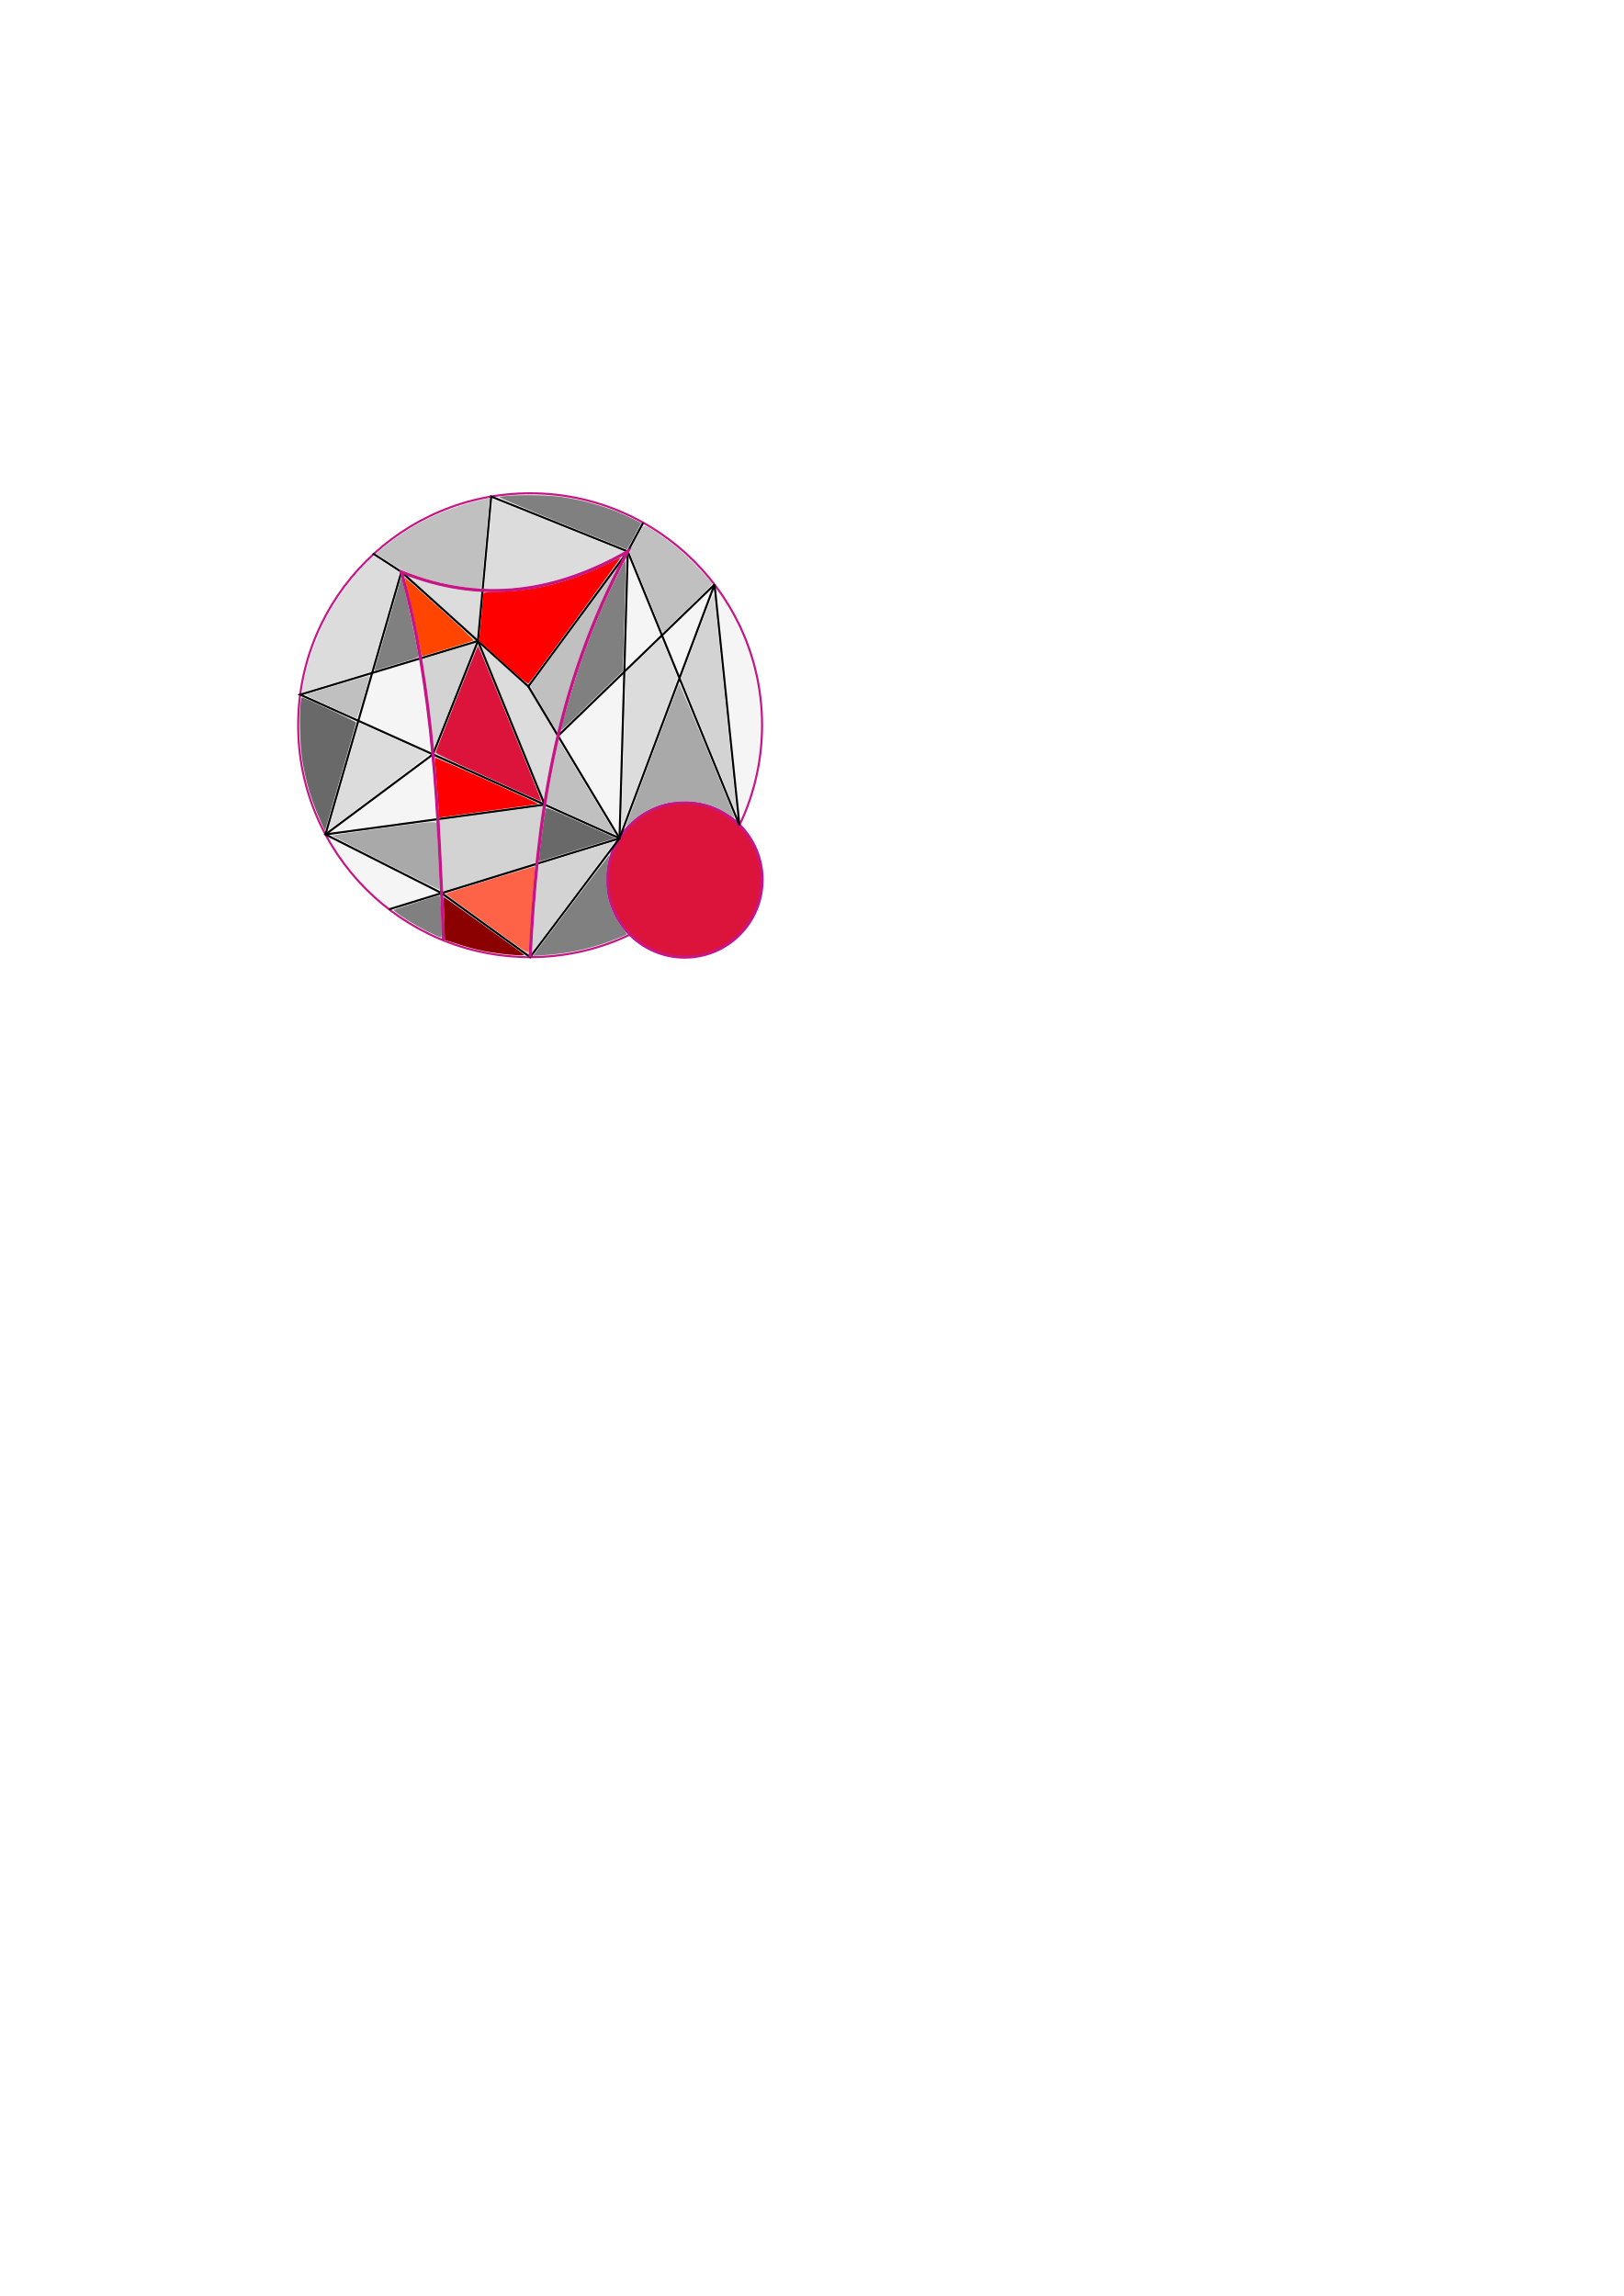
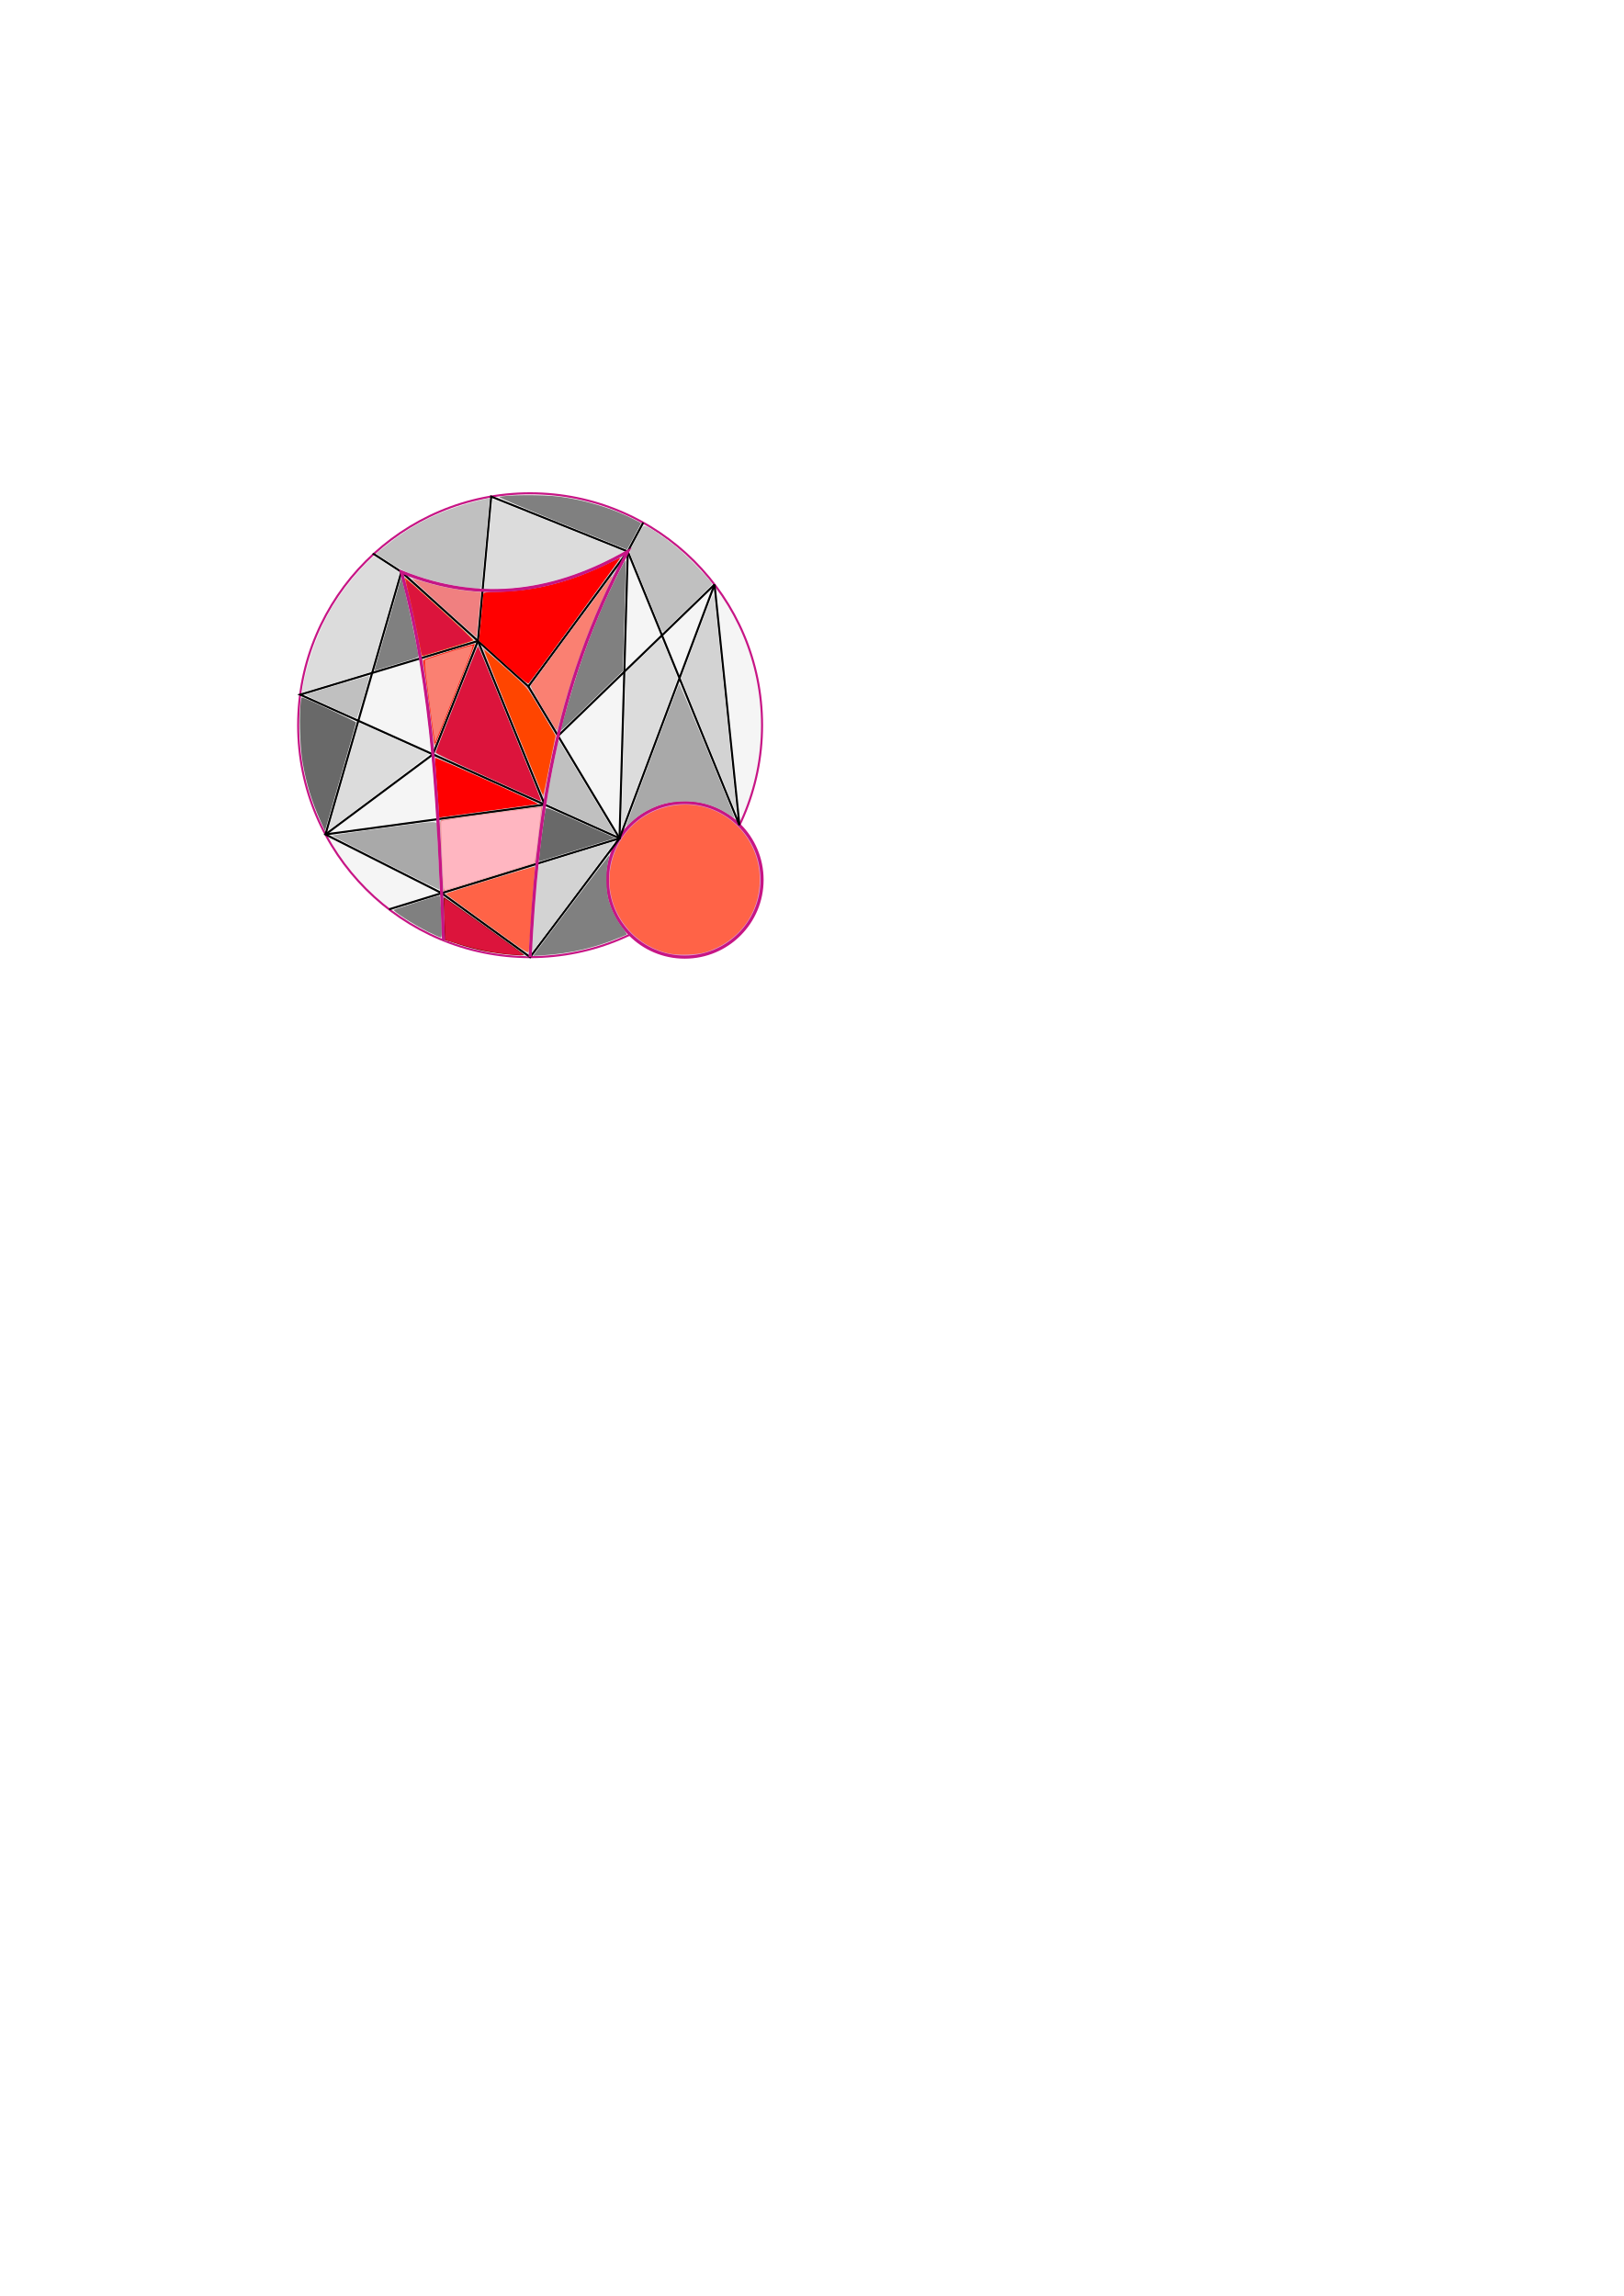
<svg xmlns="http://www.w3.org/2000/svg" width="210mm" height="297mm" viewBox="0 0 210 297" version="1.1" id="svg8">
  <defs id="defs2" />
  <g id="layer1">
    <circle cy="93.809" cx="68.561" id="circle4553" style="fill:#f5f5f5;stroke:#c71585;stroke-width:0.265;stroke-miterlimit:4;stroke-dasharray:none;stroke-opacity:1" r="30" />
-     <path style="fill:#dc143c;fill-opacity:1;stroke:#c71585;stroke-width:0.4;stroke-miterlimit:4;stroke-dasharray:none;stroke-opacity:1" d="m 98.561,113.809 a 10,10 0 0 1 -10,10 10,10 0 0 1 -10,-10 10,10 0 0 1 10,-10 10,10 0 0 1 10,10 z" id="path21" />
+     <path style="fill:#dda0dd;fill-opacity:1;stroke:#c71585;stroke-width:0.4;stroke-miterlimit:4;stroke-dasharray:none;stroke-opacity:1" d="m 98.561,113.809 a 10,10 0 0 1 -10,10 10,10 0 0 1 -10,-10 10,10 0 0 1 10,-10 10,10 0 0 1 10,10 z" id="path21" />
    <path style="fill:#dcdcdc;stroke:#4b0082;stroke-width:0.265px;stroke-linecap:butt;stroke-linejoin:miter;stroke-opacity:1;fill-opacity:1" d="M 57.372,121.644 C 56.712,105.465 56.146,89.262 51.909,73.977 62.503,78.259 72.128,76.53 81.193,71.335 71.543,89.202 69.44,106.548 68.561,123.809" id="path4561" />
    <path style="fill:none;stroke:#000000;stroke-width:0.265px;stroke-linecap:butt;stroke-linejoin:miter;stroke-opacity:1" d="M 51.909,73.977 C 68.331,88.791 68.331,88.791 68.331,88.791 L 81.193,71.335 83.185,67.615" id="path4563" />
    <path style="fill:none;stroke:#000000;stroke-width:0.265px;stroke-linecap:butt;stroke-linejoin:miter;stroke-opacity:1" d="m 68.331,88.791 c 11.794,19.647 11.794,19.647 11.794,19.647 l -29.805,9.188" id="path4567" />
    <path style="fill:none;stroke:#000000;stroke-width:0.265px;stroke-linecap:butt;stroke-linejoin:miter;stroke-opacity:1" d="M 80.125,108.439 38.822,89.856 61.815,82.913" id="path4569" />
    <path style="fill:none;stroke:#000000;stroke-width:0.265px;stroke-linecap:butt;stroke-linejoin:miter;stroke-opacity:1" d="M 63.53,64.234 61.815,82.913 55.992,97.581 42.095,107.936 57.119,115.531 68.561,123.809 80.125,108.439 92.412,75.612 95.632,106.738 81.193,71.335 Z" id="path4571" />
    <path style="fill:none;stroke:#000000;stroke-width:0.265px;stroke-linecap:butt;stroke-linejoin:miter;stroke-opacity:1" d="M 80.125,108.439 C 81.193,71.335 81.193,71.335 81.193,71.335" id="path4573" />
    <path style="fill:none;stroke:#000000;stroke-width:0.265px;stroke-linecap:butt;stroke-linejoin:miter;stroke-opacity:1" d="m 51.909,73.977 c -3.58,-2.319 -3.58,-2.319 -3.58,-2.319 l 0.051,-0.047" id="path4575" />
    <path style="fill:none;stroke:#000000;stroke-width:0.265px;stroke-linecap:butt;stroke-linejoin:miter;stroke-opacity:1" d="m 42.095,107.937 28.343,-3.856" id="path4577" />
    <path style="fill:#ffff00;stroke:#000000;stroke-width:0.265px;stroke-linecap:butt;stroke-linejoin:miter;stroke-opacity:1" d="m 61.815,82.913 c 8.624,21.167 8.624,21.167 8.624,21.167" id="path4579" />
    <path style="fill:none;stroke:#000000;stroke-width:0.265px;stroke-linecap:butt;stroke-linejoin:miter;stroke-opacity:1" d="M 51.909,73.977 C 42.096,107.937 42.096,107.937 42.096,107.937" id="path4581" />
    <path style="fill:none;stroke:#000000;stroke-width:0.265px;stroke-linecap:butt;stroke-linejoin:miter;stroke-opacity:1" d="M 72.172,95.189 92.413,75.613" id="path4583" />
    <path style="fill:#dcdcdc;fill-opacity:1;stroke:none;stroke-width:0.467;stroke-miterlimit:4;stroke-dasharray:none;stroke-opacity:1" d="m 160.726,404.926 c 0.15,-0.481 3.542,-12.194 7.537,-26.03 3.995,-13.836 7.323,-25.215 7.396,-25.288 0.162,-0.162 33.452,14.761 33.937,15.213 0.27,0.251 -45.812,35.026 -48.51,36.608 -0.468,0.274 -0.561,0.143 -0.359,-0.503 z" id="path4587" transform="scale(0.2645833)" />
    <path style="fill:#dcdcdc;fill-opacity:1;stroke:none;stroke-width:0.467;stroke-miterlimit:4;stroke-dasharray:none;stroke-opacity:1" d="m 147.783,337.067 c 2.439,-14.515 8.565,-30.865 15.844,-42.288 4.742,-7.442 13.549,-18.175 17.778,-21.666 l 1.514,-1.25 6.22,4.022 6.22,4.022 -4.41,15.241 c -2.426,8.383 -5.591,19.304 -7.035,24.27 l -2.624,9.029 -16.776,5.064 c -9.227,2.785 -16.823,5.065 -16.88,5.067 -0.058,0.002 0.01,-0.678 0.15,-1.511 z" id="path4589" transform="scale(0.2645833)" />
    <path style="fill:#dcdcdc;fill-opacity:1;stroke:none;stroke-width:0.467;stroke-miterlimit:4;stroke-dasharray:none;stroke-opacity:1" d="m 238.7,266.038 c 1.106,-11.963 2.093,-21.832 2.193,-21.931 0.203,-0.203 63.198,25.003 63.809,25.532 0.548,0.475 -12.419,6.878 -19.587,9.671 -14.598,5.689 -28.346,8.478 -41.783,8.478 h -6.643 z" id="path4591" transform="scale(0.2645833)" />
    <path style="fill:#dcdcdc;fill-opacity:1;stroke:none;stroke-width:0.467;stroke-miterlimit:4;stroke-dasharray:none;stroke-opacity:1" d="m 315.748,289.432 -8.044,-19.759 3.146,-5.97 c 1.731,-3.284 3.341,-6.219 3.578,-6.523 0.317,-0.406 1.352,0.006 3.891,1.547 10.046,6.099 20.606,15.395 28.271,24.887 l 1.709,2.116 -9.412,9.104 c -5.177,5.007 -10.691,10.286 -12.253,11.731 l -2.841,2.627 z" id="path4593" transform="scale(0.2645833)" />
    <path style="fill:#dcdcdc;fill-opacity:1;stroke:none;stroke-width:0.467;stroke-miterlimit:4;stroke-dasharray:none;stroke-opacity:1" d="m 303.879,398.461 c 0.137,-3.844 0.65,-21.089 1.141,-38.321 l 0.892,-31.331 7.982,-7.8 c 4.39,-4.29 8.329,-8.043 8.753,-8.34 0.682,-0.478 1.215,0.544 4.614,8.844 2.114,5.161 3.841,9.698 3.839,10.081 -0.002,0.383 -6.184,17.158 -13.737,37.277 l -13.733,36.58 z" id="path4595" transform="scale(0.2645833)" />
    <path style="fill:#c0c0c0;fill-opacity:1;stroke:none;stroke-width:0.467;stroke-miterlimit:4;stroke-dasharray:none;stroke-opacity:1" d="m 283.535,400.413 -16.581,-7.511 1.342,-7.705 c 1.245,-7.149 4.482,-22.926 4.76,-23.206 0.067,-0.068 6.062,9.788 13.321,21.901 7.259,12.113 13.501,22.496 13.871,23.073 0.37,0.577 0.492,1.028 0.27,1.004 -0.222,-0.025 -7.864,-3.425 -16.984,-7.556 z" id="path4597" transform="scale(0.2645833)" />
    <path style="fill:#dcdcdc;fill-opacity:1;stroke:none;stroke-width:0.467;stroke-miterlimit:4;stroke-dasharray:none;stroke-opacity:1" d="m 260.118,462.907 c 1.248,-19.521 1.678,-25.546 2.288,-32.06 0.396,-4.229 0.864,-7.817 1.041,-7.974 0.177,-0.157 8.395,-2.754 18.262,-5.772 9.867,-3.018 18.241,-5.6 18.607,-5.738 0.542,-0.204 -37.867,51.352 -39.79,53.409 -0.448,0.48 -0.534,0.092 -0.408,-1.864 z" id="path4599" transform="scale(0.2645833)" />
    <path style="fill:#d3d3d3;fill-opacity:1;stroke:none;stroke-width:0.467;stroke-miterlimit:4;stroke-dasharray:none;stroke-opacity:1" d="m 346.327,364.413 -13.39,-32.85 7.821,-20.952 c 5.162,-13.828 7.93,-20.676 8.14,-20.14 0.377,0.961 11.244,106.368 10.992,106.62 -0.095,0.095 -6.198,-14.61 -13.563,-32.678 z" id="path4601" transform="scale(0.2645833)" />
    <path style="fill:#d3d3d3;fill-opacity:1;stroke:none;stroke-width:0.467;stroke-miterlimit:4;stroke-dasharray:none;stroke-opacity:1" d="m 211.186,357.847 c -0.918,-8.69 -2.722,-22.253 -4.016,-30.184 -0.463,-2.837 -0.814,-5.19 -0.78,-5.229 0.233,-0.269 25.148,-7.64 25.445,-7.527 0.275,0.105 -16.713,43.732 -19.443,49.93 -0.243,0.551 -0.675,-1.954 -1.207,-6.99 z" id="path4603" transform="scale(0.2645833)" />
    <path style="fill:#d3d3d3;fill-opacity:1;stroke:none;stroke-width:0.467;stroke-miterlimit:4;stroke-dasharray:none;stroke-opacity:1" d="m 211.636,362.554 c -0.503,-5.817 -3.005,-25.429 -4.222,-33.092 -0.608,-3.826 -1.058,-7.007 -1,-7.068 0.211,-0.223 25.9,-7.924 25.9,-7.764 0,0.091 -4.425,11.336 -9.834,24.99 -5.409,13.653 -9.989,25.232 -10.179,25.731 -0.224,0.588 -0.458,-0.396 -0.665,-2.796 z" id="path4605" transform="scale(0.2645833)" />
    <path style="fill:#d3d3d3;fill-opacity:1;stroke:none;stroke-width:0.467;stroke-miterlimit:4;stroke-dasharray:none;stroke-opacity:1" d="m 246.225,323.745 -11.862,-10.685 1.045,-10.888 c 0.575,-5.988 1.058,-11.307 1.073,-11.82 0.027,-0.882 0.381,-0.937 6.556,-1.025 17.925,-0.256 36.5,-5.037 54.739,-14.088 3.07,-1.523 5.649,-2.703 5.73,-2.621 0.125,0.125 -44.059,60.357 -45.072,61.442 -0.19,0.204 -5.684,-4.438 -12.209,-10.314 z" id="path4607" transform="scale(0.2645833)" />
    <path style="fill:#d3d3d3;fill-opacity:1;stroke:none;stroke-width:0.467;stroke-miterlimit:4;stroke-dasharray:none;stroke-opacity:1" d="m 216.253,429.332 c -0.172,-3.396 -0.573,-11.102 -0.891,-17.125 -0.318,-6.023 -0.565,-10.986 -0.549,-11.029 0.016,-0.043 11.038,-1.567 24.493,-3.386 13.455,-1.819 24.852,-3.395 25.327,-3.502 0.719,-0.162 0.82,0.015 0.603,1.056 -0.144,0.688 -0.928,6.703 -1.743,13.366 -0.815,6.664 -1.534,12.332 -1.597,12.596 -0.091,0.38 -43.923,14.199 -45.037,14.199 -0.16,0 -0.433,-2.778 -0.605,-6.174 z" id="path4609" transform="scale(0.2645833)" />
    <path style="fill:#d3d3d3;fill-opacity:1;stroke:none;stroke-width:0.467;stroke-miterlimit:4;stroke-dasharray:none;stroke-opacity:1" d="m 260.041,464.397 c -0.161,-0.261 -0.183,-0.839 -0.05,-1.285 0.134,-0.446 0.377,-3.223 0.541,-6.17 0.164,-2.947 0.364,-6.302 0.444,-7.456 0.97,-13.879 1.151,-16.226 1.406,-18.301 0.119,-0.967 0.331,-2.936 0.47,-4.375 0.409,-4.208 -0.086,-3.843 9.071,-6.704 1.41,-0.44 3.926,-1.235 5.592,-1.766 8.083,-2.577 21.404,-6.598 21.857,-6.598 0.752,0 0.411,1.015 -0.655,1.949 -0.513,0.449 -0.728,0.823 -0.479,0.832 0.249,0.009 -0.016,0.344 -0.59,0.746 -0.574,0.402 -0.936,0.904 -0.805,1.116 0.131,0.212 -0.075,0.506 -0.458,0.652 -0.383,0.147 -0.696,0.566 -0.696,0.931 0,0.365 -0.315,0.784 -0.699,0.932 -0.384,0.148 -0.699,0.567 -0.699,0.932 0,0.365 -0.315,0.784 -0.699,0.932 -0.384,0.148 -0.699,0.567 -0.699,0.932 0,0.365 -0.315,0.784 -0.699,0.932 -0.384,0.148 -0.699,0.567 -0.699,0.932 0,0.365 -0.315,0.784 -0.699,0.932 -0.384,0.148 -0.699,0.499 -0.699,0.782 0,0.283 -0.262,0.788 -0.582,1.123 -0.32,0.335 -0.897,1.073 -1.281,1.641 -0.384,0.568 -1.014,1.413 -1.398,1.878 -0.384,0.465 -1.014,1.311 -1.398,1.881 -1.181,1.751 -23.917,31.865 -24.529,32.489 -0.372,0.38 -0.678,0.419 -0.868,0.112 z" id="path4611" transform="scale(0.2645833)" />
    <path style="fill:#c0c0c0;fill-opacity:1;stroke:none;stroke-width:0.467;stroke-miterlimit:4;stroke-dasharray:none;stroke-opacity:1" d="m 322.664,306.544 c -0.523,-1.217 -2.21,-5.359 -3.749,-9.203 -1.539,-3.844 -3.079,-7.619 -3.422,-8.388 -0.343,-0.769 -1.276,-3.076 -2.073,-5.126 -0.797,-2.05 -1.681,-4.252 -1.964,-4.893 -0.283,-0.641 -0.675,-1.584 -0.871,-2.097 -0.196,-0.513 -0.788,-1.905 -1.314,-3.094 -1.752,-3.959 -1.744,-4.019 1.222,-9.519 3.975,-7.371 3.848,-7.204 5.218,-6.87 0.649,0.158 1.285,0.415 1.413,0.57 0.128,0.155 1.024,0.698 1.992,1.205 0.967,0.508 2.435,1.501 3.262,2.208 0.827,0.707 1.628,1.285 1.781,1.286 0.153,6.1e-4 0.71,0.368 1.238,0.817 0.528,0.449 1.429,1.13 2.002,1.514 0.573,0.384 1.537,1.118 2.141,1.631 0.605,0.513 1.962,1.666 3.016,2.563 4.114,3.5 14.378,14.185 15.441,16.074 0.242,0.431 -2.285,3.125 -8.155,8.697 -4.678,4.44 -9.974,9.595 -11.768,11.456 -1.794,1.86 -3.531,3.382 -3.861,3.382 -0.329,-1e-4 -1.027,-0.996 -1.55,-2.214 z" id="path4613" transform="scale(0.2645833)" />
    <path style="fill:#c0c0c0;fill-opacity:1;stroke:none;stroke-width:0.467;stroke-miterlimit:4;stroke-dasharray:none;stroke-opacity:1" d="m 161.328,345.432 c -6.878,-3.113 -12.28,-5.734 -12.004,-5.826 4.356,-1.452 31.038,-9.33 31.166,-9.202 0.369,0.369 -5.695,20.757 -6.164,20.723 -0.271,-0.02 -6.12,-2.582 -12.998,-5.695 z" id="path4615" transform="scale(0.2645833)" />
    <path style="fill:#c0c0c0;fill-opacity:1;stroke:none;stroke-width:0.467;stroke-miterlimit:4;stroke-dasharray:none;stroke-opacity:1" d="m 229.985,287.473 c -8.141,-0.832 -18.924,-3.319 -27.568,-6.358 -4.725,-1.661 -6.898,-2.772 -12.193,-6.233 l -6.443,-4.211 4.579,-3.683 c 14.749,-11.862 29.154,-18.587 49.72,-23.213 l 1.338,-0.301 -0.283,2.47 c -0.156,1.358 -1.031,10.857 -1.946,21.109 -0.915,10.252 -1.761,19.111 -1.88,19.688 -0.226,1.096 -0.886,1.186 -5.324,0.733 z" id="path4617" transform="scale(0.2645833)" />
    <path style="fill:#c0c0c0;fill-opacity:1;stroke:none;stroke-width:0.467;stroke-miterlimit:4;stroke-dasharray:none;stroke-opacity:1" d="m 265.647,346.526 c -3.519,-5.882 -6.324,-10.881 -6.235,-11.108 0.291,-0.738 41.12,-55.99 41.266,-55.844 0.078,0.078 -1.311,3.171 -3.088,6.873 -8.864,18.476 -17.438,42.028 -22.923,62.966 -1.124,4.292 -2.174,7.804 -2.333,7.805 -0.159,9.4e-4 -3.168,-4.811 -6.687,-10.693 z" id="path4619" transform="scale(0.2645833)" />
    <path style="fill:#a9a9a9;fill-opacity:1;stroke:none;stroke-width:0.467;stroke-miterlimit:4;stroke-dasharray:none;stroke-opacity:1" d="m 188.628,422.067 c -14.417,-7.281 -26.212,-13.376 -26.212,-13.544 0,-0.168 11.349,-1.844 25.22,-3.723 27.705,-3.753 26.019,-3.729 26.032,-0.372 0.004,0.975 0.335,8.17 0.735,15.989 0.4,7.819 0.663,14.367 0.582,14.552 -0.08,0.185 -11.941,-5.621 -26.358,-12.902 z" id="path4621" transform="scale(0.2645833)" />
    <path style="fill:#a9a9a9;fill-opacity:1;stroke:none;stroke-width:0.467;stroke-miterlimit:4;stroke-dasharray:none;stroke-opacity:1" d="m 305.941,404.039 c 0,-0.556 25.708,-69.354 26.07,-69.769 0.254,-0.29 27.052,64.606 27.052,65.511 0,0.16 -1.452,-0.648 -3.228,-1.796 -7.061,-4.568 -14.637,-6.575 -23.101,-6.122 -5.843,0.313 -9.283,1.128 -14.061,3.332 -4.083,1.883 -7.066,3.89 -10.287,6.923 -1.346,1.267 -2.446,2.131 -2.446,1.922 z" id="path4623" transform="scale(0.2645833)" />
    <path style="fill:#808080;fill-opacity:1;stroke:none;stroke-width:0.467;stroke-miterlimit:4;stroke-dasharray:none;stroke-opacity:1" d="m 274.254,356.937 c 0,-1.455 5.234,-19.682 8.348,-29.073 5.812,-17.527 11.962,-32.401 19.748,-47.764 3.503,-6.911 3.543,-6.966 3.572,-4.893 0.016,1.153 -0.309,13.525 -0.721,27.493 l -0.75,25.396 -9.389,9.069 c -5.164,4.988 -11.958,11.583 -15.098,14.655 -3.14,3.072 -5.708,5.375 -5.708,5.117 z" id="path4625" transform="scale(0.2645833)" />
    <path style="fill:#808080;fill-opacity:1;stroke:none;stroke-width:0.467;stroke-miterlimit:4;stroke-dasharray:none;stroke-opacity:1" d="m 209.012,455.421 c -6.703,-3.342 -17.095,-10.007 -16.486,-10.573 0.363,-0.337 21.507,-7.012 22.212,-7.012 0.451,0 0.749,3.451 1.059,12.232 0.238,6.753 0.177,8.27 -0.333,8.265 -0.344,-0.003 -3.247,-1.314 -6.453,-2.912 z" id="path4627" transform="scale(0.2645833)" />
    <path style="fill:#808080;fill-opacity:1;stroke:none;stroke-width:0.467;stroke-miterlimit:4;stroke-dasharray:none;stroke-opacity:1" d="m 183.551,325.91 c 0.331,-1.104 3.311,-11.401 6.621,-22.882 l 6.018,-20.875 1.75,6.895 c 1.438,5.667 5.75,26.094 6.545,31.01 0.203,1.255 0.11,1.311 -4.504,2.713 -12.06,3.664 -15.488,4.701 -16.231,4.916 -0.734,0.211 -0.75,0.062 -0.199,-1.776 z" id="path4629" transform="scale(0.2645833)" />
    <path style="fill:#808080;fill-opacity:1;stroke:none;stroke-width:0.467;stroke-miterlimit:4;stroke-dasharray:none;stroke-opacity:1" d="m 261.269,466.363 c 2.4,-3.427 36.52,-48.482 36.631,-48.371 0.075,0.075 -0.222,1.583 -0.662,3.351 -1.175,4.731 -1.056,13.723 0.245,18.535 1.335,4.933 3.701,9.719 6.771,13.692 2.065,2.672 2.394,3.33 1.762,3.525 -0.427,0.132 -2.244,0.854 -4.038,1.604 -11.168,4.671 -23.571,7.513 -36.309,8.32 l -5.087,0.322 z" id="path4631" transform="scale(0.2645833)" />
    <path style="fill:#696969;fill-opacity:1;stroke:none;stroke-width:0.467;stroke-miterlimit:4;stroke-dasharray:none;stroke-opacity:1" d="m 156.613,401.233 c -4.297,-9.627 -6.85,-17.988 -8.672,-28.401 -1.128,-6.449 -1.676,-19.264 -1.152,-26.954 0.298,-4.37 0.448,-5.021 1.112,-4.838 2.309,0.637 26.163,11.737 26.155,12.171 -0.005,0.284 -3.43,12.33 -7.61,26.769 l -7.601,26.253 z" id="path4633" transform="scale(0.2645833)" />
    <path style="fill:#696969;fill-opacity:1;stroke:none;stroke-width:0.467;stroke-miterlimit:4;stroke-dasharray:none;stroke-opacity:1" d="m 263.704,417.989 c 0.522,-5.38 2.656,-21.324 3.002,-22.425 0.312,-0.994 0.962,-0.746 17.212,6.568 l 16.887,7.601 -17.819,5.496 c -9.801,3.023 -18.219,5.604 -18.707,5.737 -0.831,0.226 -0.868,0.037 -0.575,-2.977 z" id="path4635" transform="scale(0.2645833)" />
    <path style="fill:#808080;fill-opacity:1;stroke:none;stroke-width:0.467;stroke-miterlimit:4;stroke-dasharray:none;stroke-opacity:1" d="m 274.827,255.972 c -17.241,-6.951 -31.081,-12.779 -30.755,-12.95 2.147,-1.131 21.368,-1.255 29.5,-0.191 12.875,1.686 26.654,5.957 37.143,11.513 l 2.677,1.418 -3.376,6.455 c -1.857,3.55 -3.481,6.441 -3.609,6.424 -0.128,-0.017 -14.339,-5.719 -31.58,-12.67 z" id="path4645" transform="scale(0.2645833)" />
    <path style="fill:#dc143c;fill-opacity:1;stroke:none;stroke-width:0.467;stroke-miterlimit:4;stroke-dasharray:none;stroke-opacity:1" d="m 238.558,380.158 c -17.913,-8.092 -25.612,-11.787 -25.572,-12.275 0.077,-0.941 20.384,-52.041 20.679,-52.038 0.128,10e-4 5.33,12.53 11.559,27.841 6.229,15.311 13.185,32.399 15.458,37.974 2.273,5.574 3.991,10.122 3.818,10.105 -0.172,-0.017 -11.847,-5.24 -25.943,-11.608 z" id="path4647" transform="scale(0.2645833)" />
    <path style="fill:#8b0000;fill-opacity:1;stroke:none;stroke-width:0.467;stroke-miterlimit:4;stroke-dasharray:none;stroke-opacity:1" d="m 236.84,465.029 c -8.378,-1.597 -16.032,-4.537 -17.222,-4.825 l -2.164,-0.524 -0.34,-10.429 c -0.187,-5.736 -0.259,-10.511 -0.16,-10.61 0.155,-0.155 38.206,27.144 39.205,28.127 0.198,0.195 -0.673,0.339 -1.936,0.32 -7.283,-0.334 -13.256,-1.289 -17.384,-2.058 z" id="path4649" transform="scale(0.2645833)" />
    <path style="fill:#ff0000;fill-opacity:1;stroke:none;stroke-width:0.123;stroke-miterlimit:4;stroke-dasharray:none;stroke-opacity:1" d="m 65.093,85.712 -3.139,-2.831 0.272,-2.874 c 0.15,-1.581 0.276,-2.991 0.28,-3.133 0.007,-0.251 0.08,-0.261 2.258,-0.332 4.812,-0.157 9.331,-1.368 14.182,-3.803 0.673,-0.338 1.25,-0.589 1.281,-0.558 0.049,0.049 -11.447,15.769 -11.85,16.205 -0.115,0.124 -0.799,-0.433 -3.284,-2.674 z" id="path4651" />
    <path style="fill:#ff0000;fill-opacity:1;stroke:none;stroke-width:0.467;stroke-miterlimit:4;stroke-dasharray:none;stroke-opacity:1" d="m 214.169,391.919 c -0.299,-4.297 -0.791,-10.797 -1.094,-14.445 -0.302,-3.648 -0.421,-6.762 -0.263,-6.92 0.158,-0.158 11.633,4.816 25.5,11.053 13.867,6.237 25.048,11.387 24.845,11.445 -0.203,0.057 -10.539,1.474 -22.969,3.147 -12.43,1.674 -23.247,3.153 -24.038,3.287 l -1.438,0.244 z" id="path4653" transform="scale(0.2645833)" />
    <path style="fill:#ff4500;fill-opacity:1;stroke:none;stroke-width:0.467;stroke-miterlimit:4;stroke-dasharray:none;stroke-opacity:1" d="m 205.948,319.901 c -0.128,-0.568 -1.081,-5.38 -2.118,-10.694 -1.037,-5.314 -2.826,-13.47 -3.976,-18.124 -1.15,-4.654 -2.018,-8.535 -1.928,-8.625 0.09,-0.09 7.758,6.683 17.041,15.05 9.283,8.367 16.711,15.37 16.507,15.562 -0.204,0.192 -5.718,1.952 -12.254,3.911 -6.535,1.959 -12.143,3.65 -12.46,3.757 -0.318,0.107 -0.683,-0.27 -0.811,-0.838 z" id="path4655" transform="scale(0.2645833)" />
    <path style="fill:#ff6347;fill-opacity:1;stroke:none;stroke-width:0.467;stroke-miterlimit:4;stroke-dasharray:none;stroke-opacity:1" d="m 237.991,451.78 c -11.076,-8.003 -20.142,-14.655 -20.146,-14.783 -0.011,-0.331 43.363,-13.62 43.619,-13.364 0.116,0.116 -0.115,3.637 -0.514,7.823 -0.399,4.187 -1.056,13.175 -1.461,19.974 -0.404,6.799 -0.875,12.933 -1.047,13.631 -0.307,1.251 -0.61,1.054 -20.451,-13.281 z" id="path4657" transform="scale(0.2645833)" />
+     <path style="fill:#f08080;stroke-width:0.466" d="m 216.463,428.803 c -0.179,-3.78 -0.569,-11.548 -0.867,-17.261 -0.533,-10.24 -0.528,-10.391 0.394,-10.592 1.523,-0.333 48.898,-6.702 49.011,-6.589 0.057,0.057 -0.306,2.928 -0.806,6.381 -0.5,3.452 -1.282,9.612 -1.737,13.688 l -0.828,7.411 -22.352,6.909 c -12.294,3.8 -22.383,6.913 -22.42,6.918 -0.037,0.005 -0.215,-3.084 -0.394,-6.864 z" id="path419" transform="scale(0.2645833)" />
+     <path style="fill:#f08080;stroke-width:0.466" d="m 250.579,353.124 c -8.144,-20.022 -14.75,-36.457 -14.679,-36.523 0.071,-0.065 5.011,4.292 10.976,9.683 l 10.847,9.802 6.977,11.616 c 3.838,6.389 6.976,11.863 6.975,12.166 -10e-4,0.303 -0.711,3.731 -1.576,7.617 -0.865,3.886 -2.17,10.439 -2.899,14.562 -0.729,4.123 -1.435,7.493 -1.569,7.488 -0.134,-0.004 -6.908,-16.39 -15.052,-36.412 z" id="path421" transform="scale(0.2645833)" />
+     <path style="fill:#f08080;stroke-width:0.466" d="m 271.877,356.559 c -0.275,-0.184 -0.644,-0.649 -0.821,-1.034 -0.176,-0.384 -0.735,-1.328 -1.242,-2.097 -0.507,-0.769 -1.071,-1.713 -1.254,-2.097 -0.183,-0.384 -0.891,-1.538 -1.573,-2.563 -1.825,-2.742 -3.624,-5.881 -4.207,-7.339 -0.282,-0.705 -0.679,-1.281 -0.882,-1.281 -0.203,0 -0.501,-0.524 -0.662,-1.165 -0.161,-0.641 -0.51,-1.165 -0.777,-1.165 -0.267,0 -0.374,-0.179 -0.239,-0.397 0.135,-0.219 -0.035,-0.781 -0.378,-1.25 -0.376,-0.514 -0.459,-1.05 -0.209,-1.35 1.194,-1.436 2.099,-2.615 2.727,-3.55 0.655,-0.976 21.212,-29.02 22.015,-30.033 0.203,-0.256 0.733,-0.918 1.176,-1.471 0.444,-0.553 1.121,-1.465 1.506,-2.028 0.384,-0.563 1.272,-1.683 1.973,-2.49 0.701,-0.807 1.277,-1.729 1.281,-2.049 0.004,-0.32 0.224,-0.582 0.488,-0.582 0.264,0 0.62,-0.367 0.789,-0.815 0.17,-0.449 0.53,-1.052 0.801,-1.341 0.271,-0.289 0.807,-0.992 1.191,-1.562 0.384,-0.57 1.272,-1.697 1.973,-2.504 0.701,-0.807 1.277,-1.707 1.281,-1.999 0.004,-0.293 0.322,-0.653 0.706,-0.801 0.384,-0.148 0.699,-0.589 0.699,-0.982 0,-0.392 0.234,-0.714 0.52,-0.714 0.73,0 0.469,0.687 -3.458,9.087 -7.341,15.701 -15,36.912 -20.107,55.686 -1.429,5.254 -2.648,9.703 -2.708,9.887 -0.06,0.184 -0.334,0.184 -0.609,0 z" id="path423" transform="scale(0.2645833)" />
+     <path style="fill:#f08080;stroke-width:0.466" d="m 217.019,297.407 c -8.662,-7.822 -15.661,-14.31 -15.552,-14.418 0.108,-0.108 2.655,0.549 5.661,1.46 7.175,2.175 15.46,3.854 22.38,4.535 l 5.593,0.551 -1.008,10.898 c -0.555,5.994 -1.079,10.965 -1.166,11.047 -0.087,0.082 -7.245,-6.25 -15.907,-14.072 z" id="path425" transform="scale(0.2645833)" />
+     <path style="fill:#ff6347;stroke-width:0.466" d="m 211.172,355.671 c -0.593,-5.334 -1.803,-14.73 -2.69,-20.881 -0.887,-6.151 -1.657,-11.494 -1.711,-11.873 -0.074,-0.517 3.085,-1.651 12.674,-4.547 7.025,-2.122 12.811,-3.804 12.859,-3.738 0.074,0.102 -18.614,47.475 -19.682,49.893 -0.233,0.528 -0.776,-2.788 -1.45,-8.854 z" id="path427" transform="scale(0.2645833)" />
+     <path style="fill:#ff6347;stroke-width:0.466" d="m 326.898,466.153 c -19.141,-4.265 -31.793,-22.961 -28.467,-42.066 2.998,-17.218 16.816,-29.571 34.292,-30.655 20.949,-1.3 38.688,15.492 38.674,36.61 -0.011,16.624 -10.219,30.375 -26.325,35.462 -4.354,1.375 -13.454,1.7 -18.174,0.648 z" id="path429" transform="scale(0.2645833)" />
+     <path style="fill:#fa8072;stroke-width:0.466" d="m 268.085,350.284 c -2.061,-3.396 -4.199,-7.013 -4.752,-8.038 -0.553,-1.025 -1.645,-2.978 -2.426,-4.339 -1.236,-2.154 -1.34,-2.589 -0.8,-3.357 2.091,-2.971 17.012,-23.25 25.539,-34.71 5.531,-7.433 10.732,-14.446 11.557,-15.586 0.826,-1.14 1.502,-1.842 1.502,-1.56 0,0.282 -1.673,4.199 -3.717,8.706 -8.036,17.712 -15.079,37.422 -20.542,57.485 -1.134,4.165 -2.186,7.572 -2.338,7.572 -0.152,0 -1.963,-2.778 -4.023,-6.174 z" id="path431" transform="scale(0.2645833)" />
+     <path style="fill:#ff0000;stroke-width:0.466" d="m 212.325,362.725 c -0.158,-0.756 -0.718,-4.939 -1.244,-9.296 -1.033,-8.558 -3.571,-27.174 -3.984,-29.213 -0.21,-1.04 -0.019,-1.375 1.123,-1.965 1.508,-0.78 23.374,-7.443 23.595,-7.19 0.075,0.086 -3.461,9.278 -7.858,20.427 -12.287,31.153 -11.297,28.835 -11.632,27.237 z" id="path433" transform="scale(0.2645833)" />
+     <path style="fill:#ff4500;stroke-width:0.466" d="m 264.594,386.869 c -0.388,-0.964 -4.32,-10.56 -8.739,-21.324 -11.927,-29.057 -19.22,-47.36 -18.97,-47.609 0.122,-0.122 4.802,3.895 10.401,8.927 11.213,10.077 9.861,8.371 19.255,24.303 l 4.984,8.454 -2.859,14.247 c -1.572,7.836 -2.973,14.361 -3.113,14.501 -0.14,0.14 -0.571,-0.535 -0.959,-1.499 z" id="path435" transform="scale(0.2645833)" />
+     <path style="fill:#dc143c;stroke-width:0.466" d="m 206.236,320.026 c -0.11,-0.338 -1.057,-5.018 -2.104,-10.4 -1.048,-5.382 -2.74,-13.216 -3.759,-17.408 -1.02,-4.192 -1.854,-7.933 -1.854,-8.313 0,-0.867 0.222,-0.682 13.747,11.487 15.77,14.189 19.043,17.363 18.321,17.767 -0.338,0.189 -5.542,1.837 -11.565,3.662 -6.023,1.825 -11.319,3.431 -11.768,3.569 -0.456,0.14 -0.906,-0.021 -1.017,-0.364 z" id="path437" transform="scale(0.2645833)" />
+     <path style="fill:#dc143c;stroke-width:0.466" d="m 247.447,466.366 c -6.968,-0.717 -14.008,-2.17 -21.901,-4.522 l -7.689,-2.291 -0.29,-5.065 c -0.429,-7.494 -0.458,-15.084 -0.057,-15.084 0.33,0 31.813,22.419 36.372,25.899 l 2.087,1.594 -2.28,-0.062 c -1.254,-0.034 -4.063,-0.245 -6.241,-0.469 z" id="path439" transform="scale(0.2645833)" />
+     <path style="fill:#ffb6c1;stroke-width:0.466" d="m 216.963,434.162 c -0.499,-2.463 -1.664,-32.228 -1.277,-32.615 0.471,-0.471 8.294,-1.639 32.138,-4.797 9.05,-1.199 16.56,-2.073 16.69,-1.943 0.245,0.245 -2.378,22.648 -2.98,25.448 l -0.341,1.587 -21.664,6.684 c -11.915,3.676 -21.819,6.684 -22.009,6.684 -0.19,0 -0.441,-0.472 -0.558,-1.048 z" id="path441" transform="scale(0.2645833)" />
+     <path style="fill:#fa8072;stroke-width:0.466" d="m 212.303,361.234 c -1.073,-6.772 -4.561,-33.917 -4.622,-35.974 l -0.075,-2.539 2.33,-0.876 c 3.819,-1.435 20.726,-6.476 21.172,-6.313 0.227,0.083 -0.727,3.087 -2.12,6.675 -5.569,14.35 -16.098,40.774 -16.248,40.774 -0.087,0 -0.284,-0.786 -0.436,-1.747 z" id="path443" transform="scale(0.2645833)" />
  </g>
  <g id="layer2">
    <path id="path4672" d="M 57.372,121.644 C 56.712,105.465 56.146,89.262 51.909,73.977 62.503,78.259 72.128,76.53 81.193,71.335 71.543,89.202 69.44,106.548 68.561,123.809" style="fill:none;fill-opacity:1;stroke:#c71585;stroke-width:0.4;stroke-linecap:butt;stroke-linejoin:miter;stroke-miterlimit:4;stroke-dasharray:none;stroke-opacity:1" />
  </g>
</svg>
